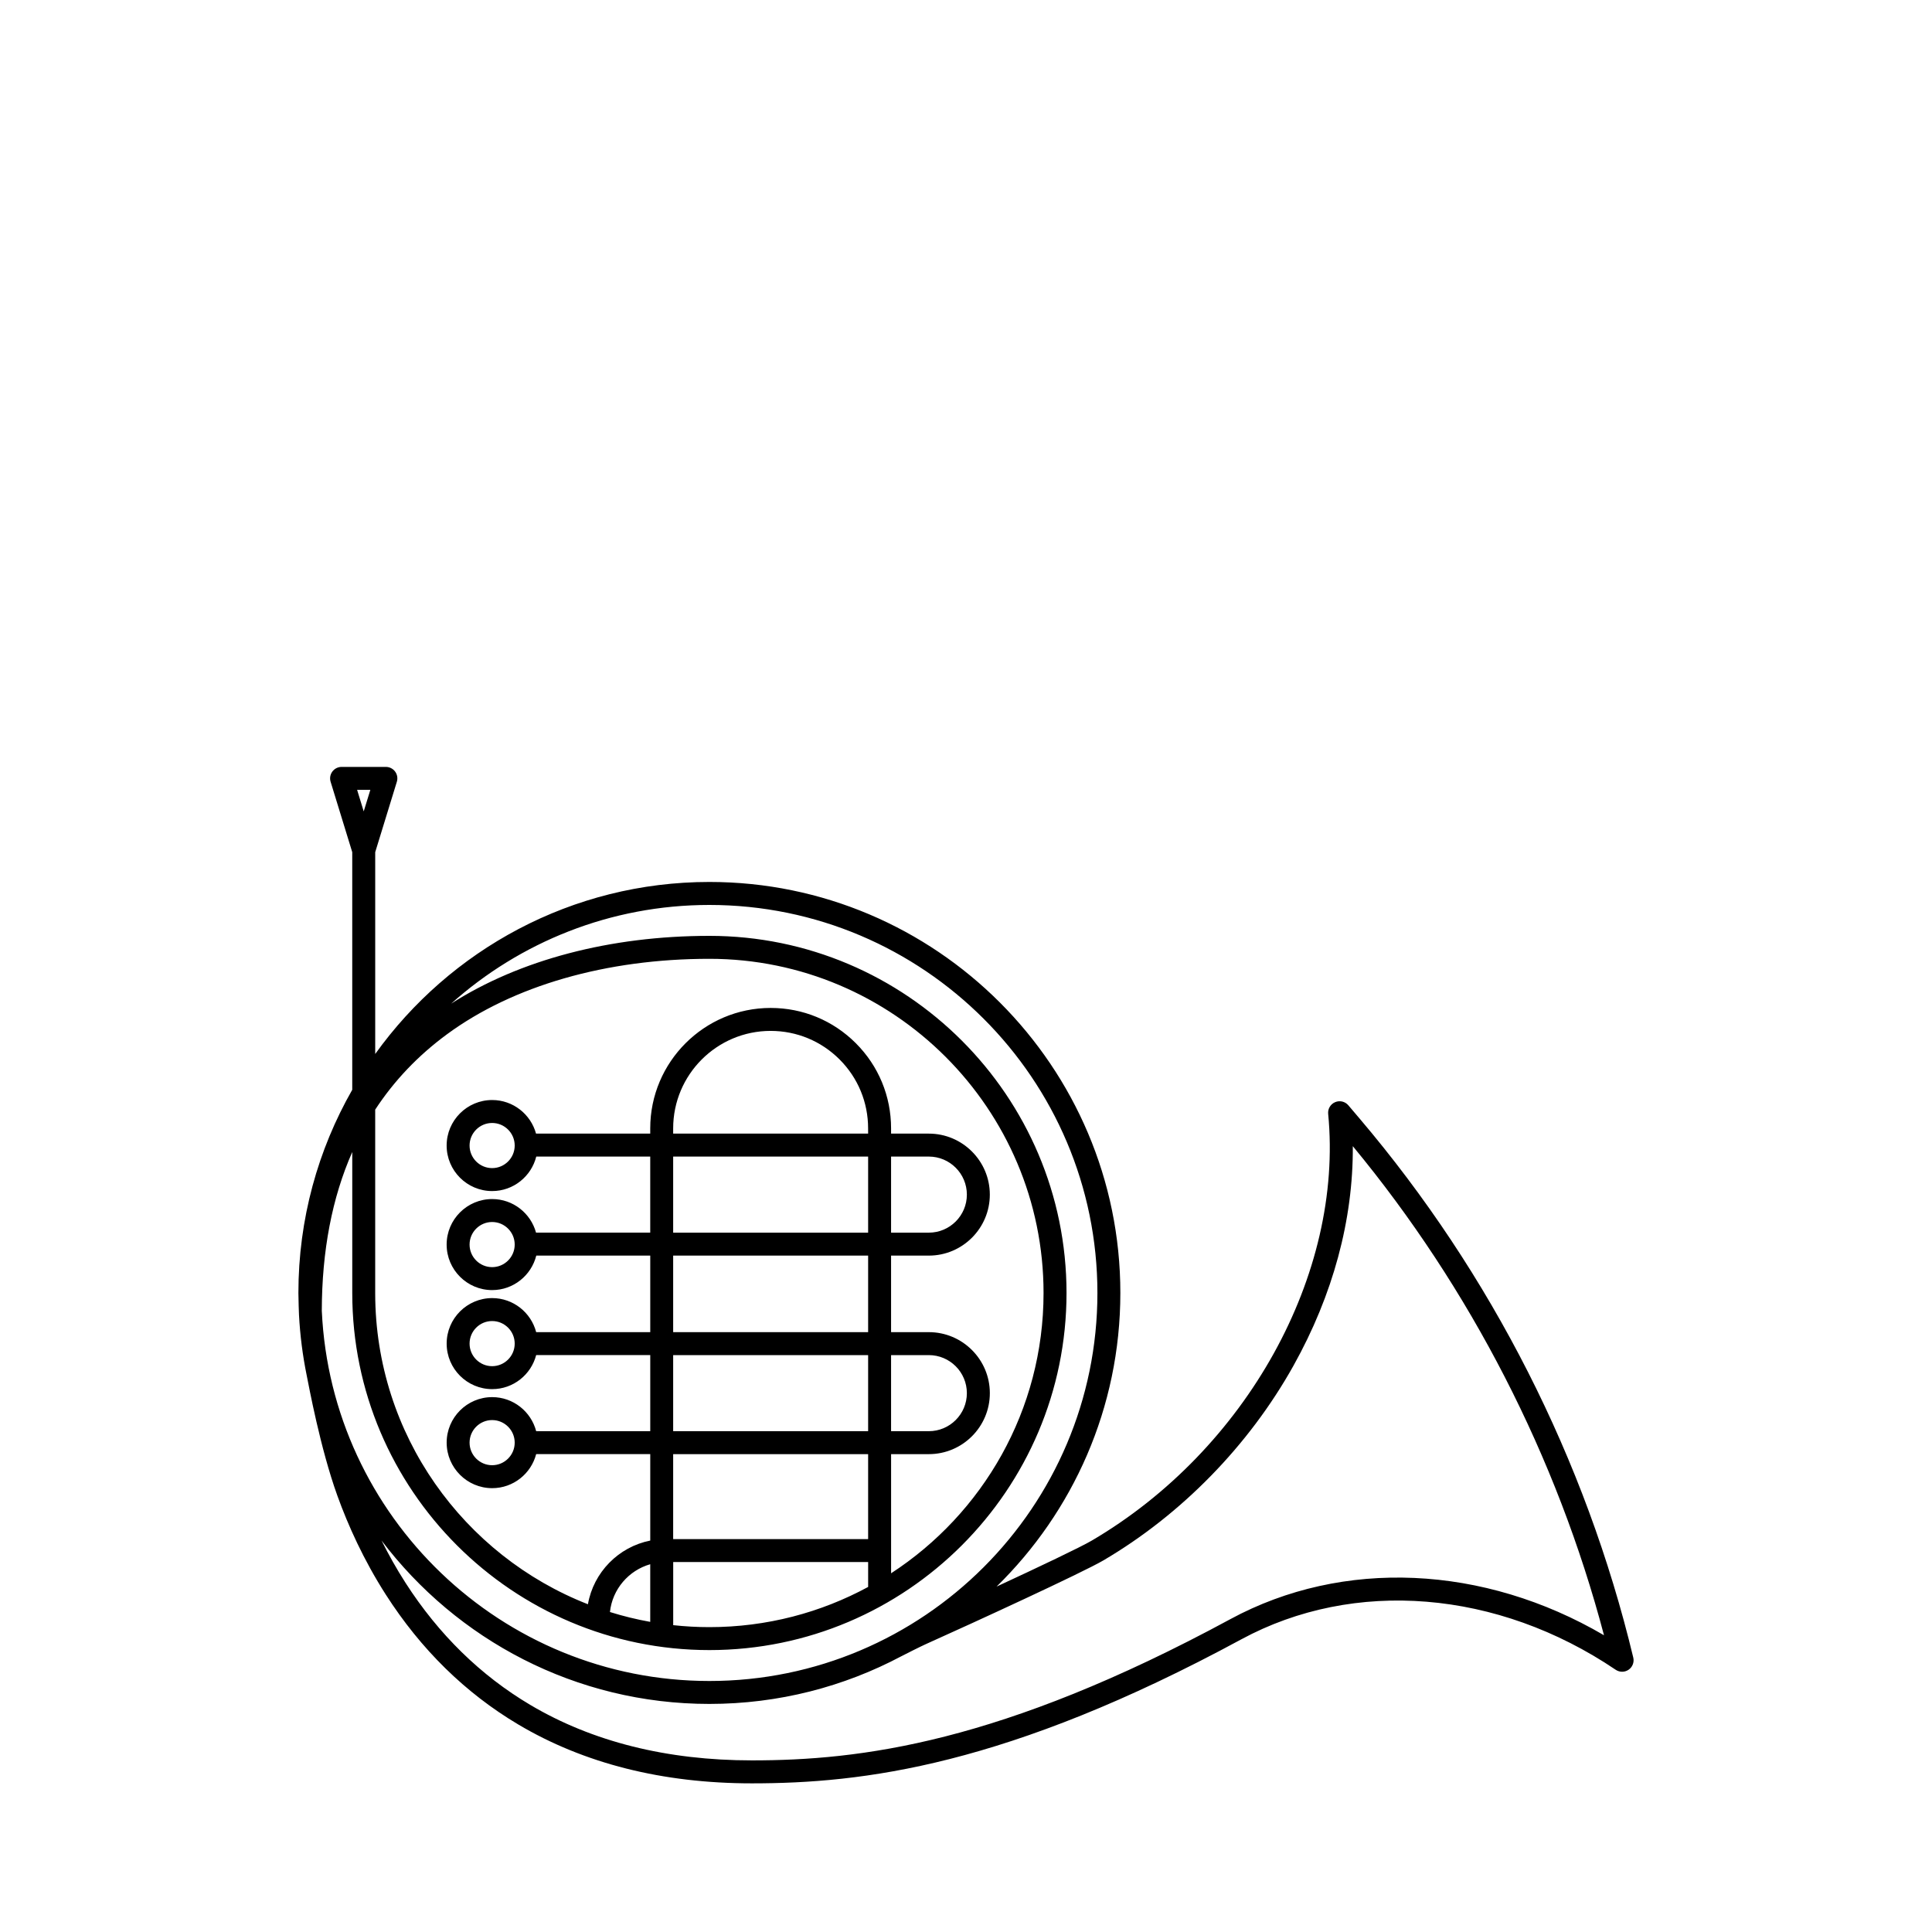
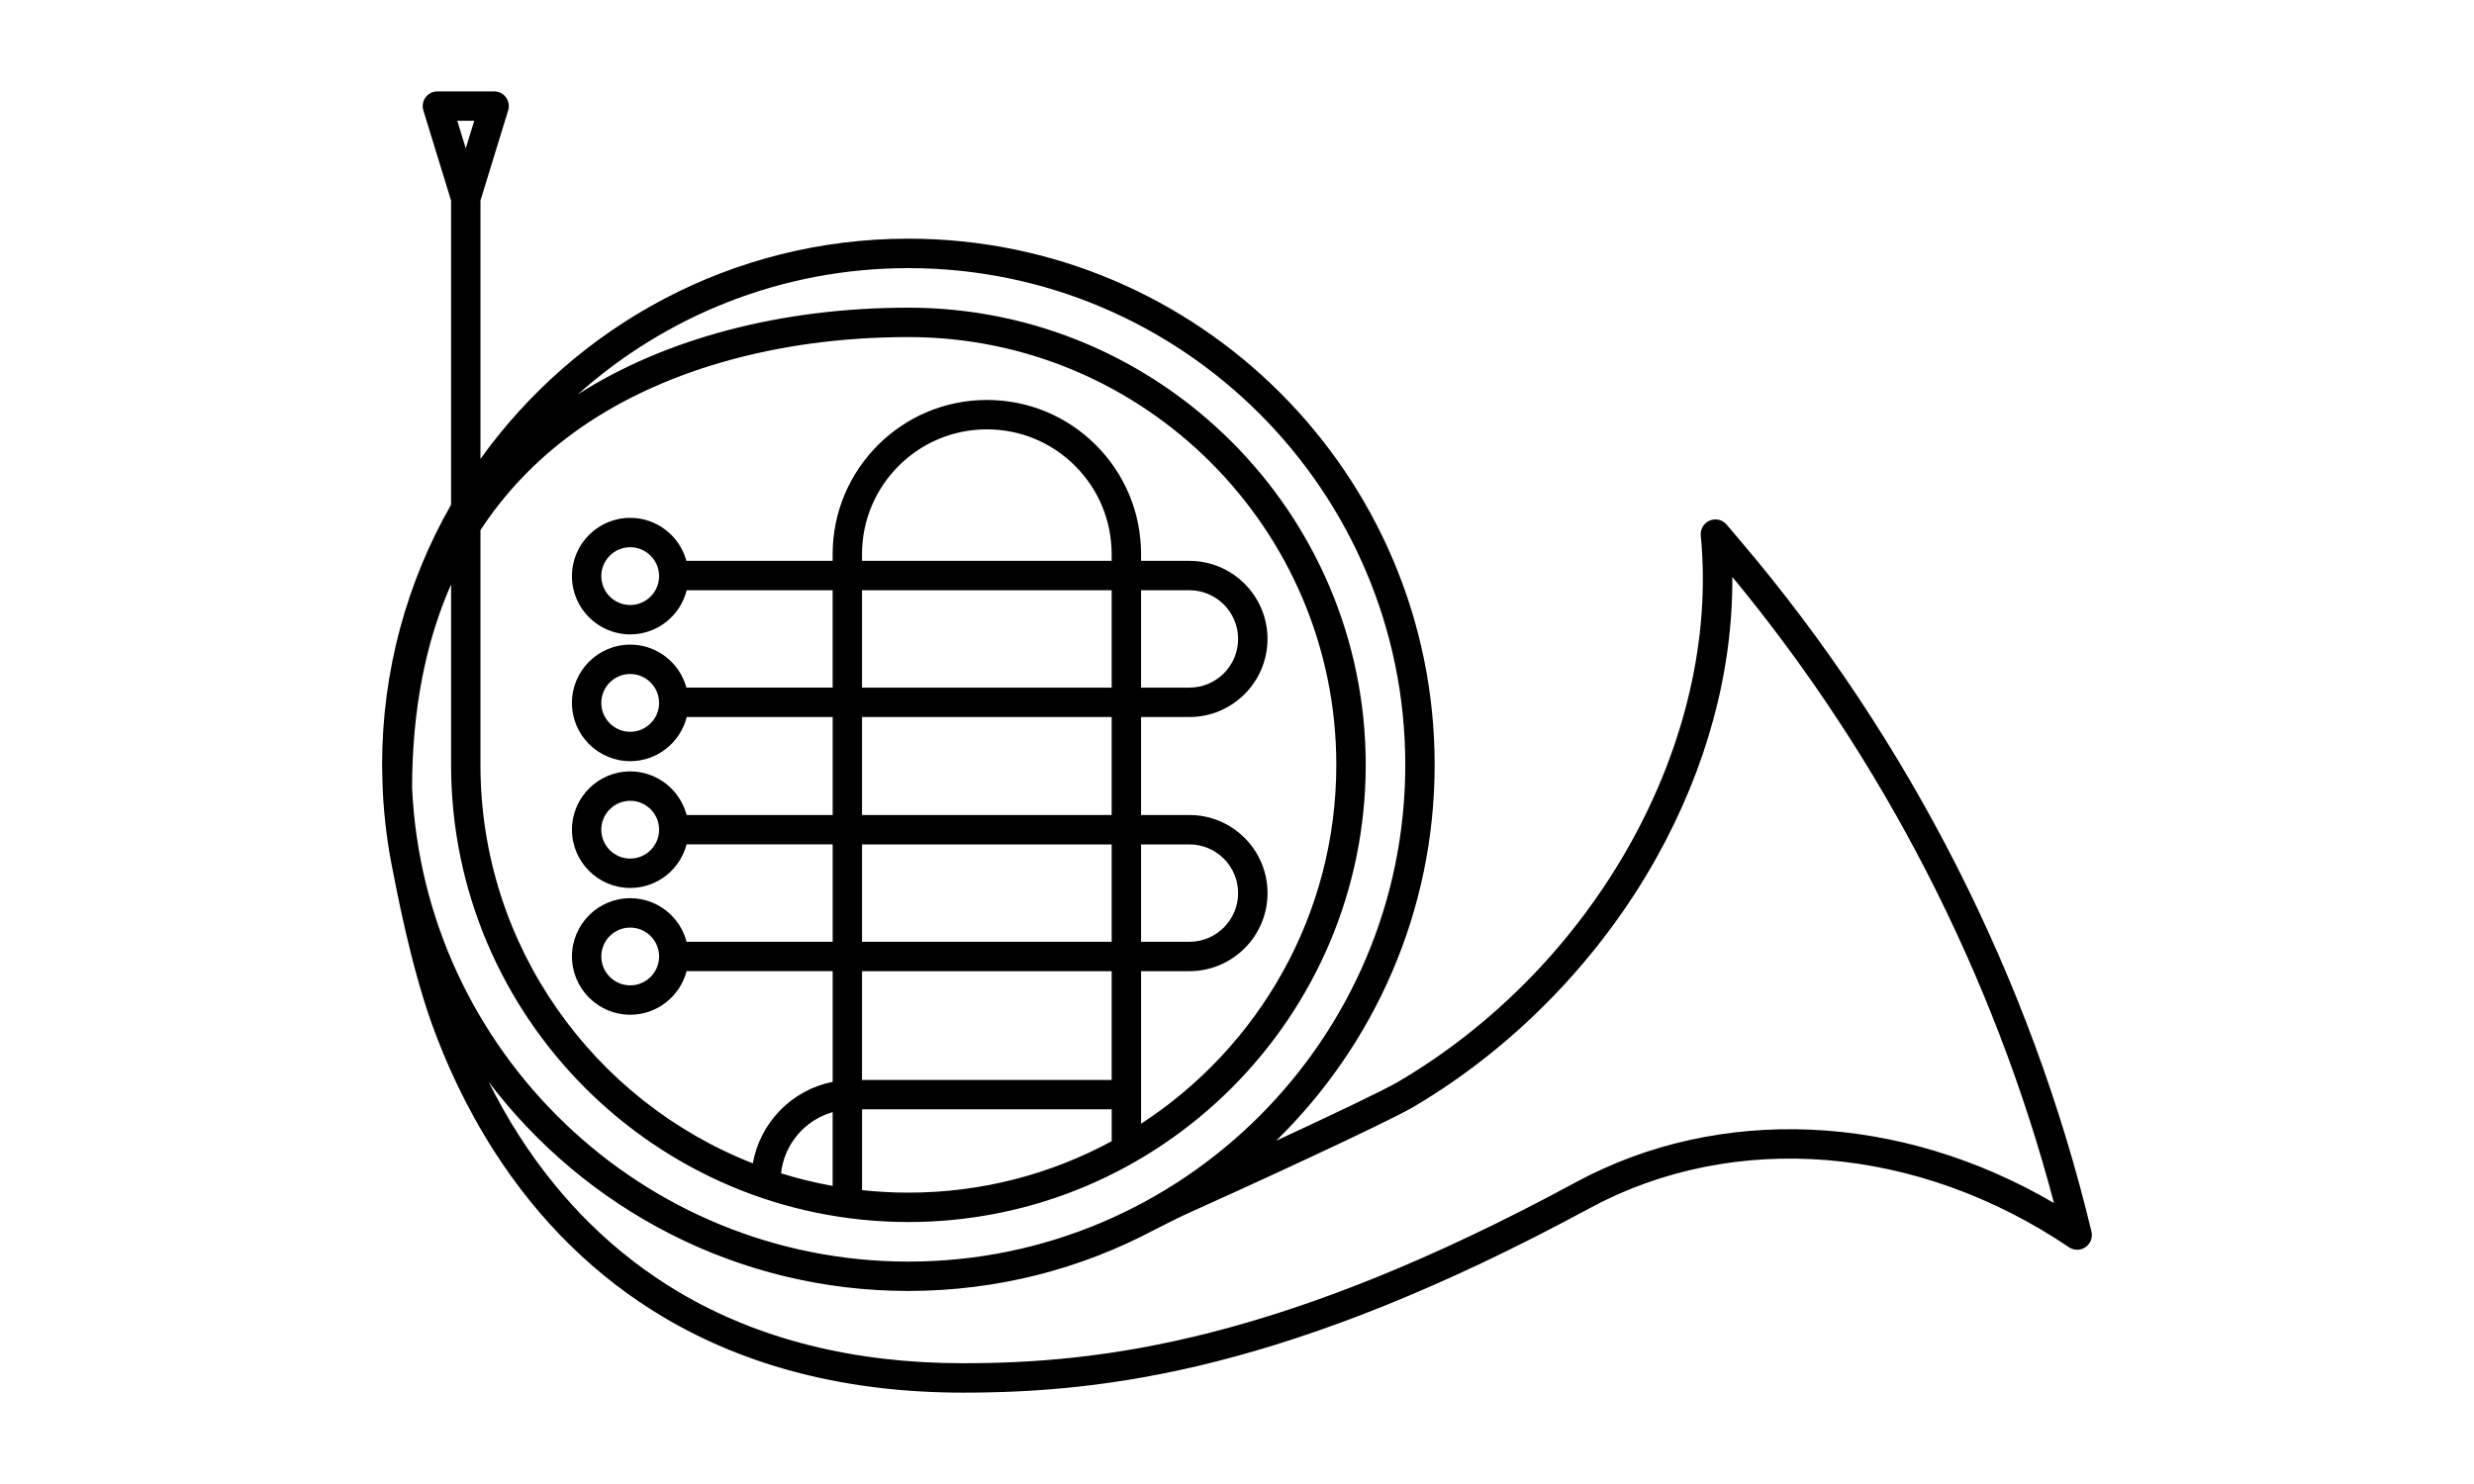
- <svg xmlns="http://www.w3.org/2000/svg" fill="#000000" height="100" width="100" version="1.1" id="Capa_1" viewBox="0 0 100 100" xml:space="preserve">
+ <svg xmlns="http://www.w3.org/2000/svg" fill="#000000" height="60" width="100" version="1.1" id="Capa_1" viewBox="0 0 100 60" xml:space="preserve">
  <defs id="defs1" />
-   <path d="M 84.538,85.796 C 82.082,75.56 77.181,65.909 70.365,57.887 l -0.575,-0.677 c -0.168,-0.198 -0.445,-0.264 -0.684,-0.162 -0.239,0.101 -0.385,0.346 -0.36,0.604 0.806,8.304 -4.228,17.388 -12.24,22.091 -0.574,0.337 -2.724,1.359 -4.924,2.379 3.95,-3.864 6.407,-9.25 6.407,-15.2 0,-11.729 -9.542,-21.272 -21.272,-21.272 -7.12,0 -13.434,3.517 -17.296,8.904 V 44.108 l 1.12,-3.645 c 0.055,-0.18 0.022,-0.376 -0.09,-0.527 C 20.338,39.784 20.161,39.695 19.973,39.695 H 17.68 c -0.188,0 -0.366,0.09 -0.478,0.241 -0.112,0.152 -0.145,0.347 -0.09,0.527 l 1.12,3.645 v 12.299 c -1.773,3.104 -2.787,6.694 -2.787,10.517 0,0.319 0.028,1.083 0.031,1.133 0.056,1.062 0.189,2.103 0.396,3.118 0.113,0.556 0.703,3.781 1.588,6.236 0.556,1.543 1.359,3.327 2.507,5.122 1.815,2.836 4.12,5.097 6.851,6.721 3.406,2.025 7.478,3.052 12.101,3.052 5.716,0 13.196,-0.886 25.33,-7.454 5.841,-3.161 13.267,-2.557 19.379,1.575 0.203,0.137 0.47,0.136 0.671,-0.004 0.201,-0.14 0.296,-0.389 0.239,-0.627 z M 23.134,53.535 c 3.426,-2.519 8.25,-3.907 13.583,-3.907 9.537,0 17.297,7.759 17.297,17.297 0,6.071 -3.145,11.421 -7.891,14.508 v -6.167 h 1.954 c 1.741,0 3.157,-1.416 3.157,-3.157 0,-1.741 -1.416,-3.157 -3.157,-3.157 H 46.122 v -3.962 h 1.954 c 1.741,0 3.157,-1.416 3.157,-3.157 0,-1.741 -1.416,-3.157 -3.157,-3.157 H 46.122 v -0.272 c 0,-1.666 -0.648,-3.231 -1.825,-4.408 -1.177,-1.177 -2.742,-1.825 -4.408,-1.825 -3.437,0 -6.233,2.796 -6.233,6.233 v 0.272 h -5.911 c -0.272,-1 -1.186,-1.739 -2.271,-1.739 -1.299,0 -2.356,1.057 -2.356,2.356 0,1.299 1.057,2.356 2.356,2.356 1.102,0 2.027,-0.762 2.283,-1.786 h 5.899 v 3.938 h -5.911 c -0.272,-1 -1.186,-1.738 -2.271,-1.738 -1.299,0 -2.356,1.057 -2.356,2.356 0,1.299 1.057,2.356 2.356,2.356 1.102,0 2.027,-0.762 2.284,-1.786 h 5.899 v 3.962 h -5.905 c -0.264,-1.012 -1.184,-1.762 -2.277,-1.762 -1.299,0 -2.356,1.057 -2.356,2.356 0,1.299 1.057,2.356 2.356,2.356 1.094,0 2.013,-0.75 2.277,-1.762 h 5.905 v 3.938 h -5.905 c -0.264,-1.012 -1.184,-1.762 -2.277,-1.762 -1.299,0 -2.356,1.057 -2.356,2.356 0,1.299 1.057,2.356 2.356,2.356 1.094,0 2.013,-0.75 2.277,-1.762 h 5.905 v 4.475 c -1.644,0.326 -2.935,1.64 -3.226,3.296 C 23.999,80.519 19.43,74.258 19.42,66.949 v -9.514 c 0.98,-1.499 2.219,-2.8 3.714,-3.9 z m 21.8,5.141 H 34.843 v -0.272 c 0,-2.782 2.263,-5.045 5.045,-5.045 1.348,0 2.615,0.525 3.568,1.477 0.953,0.953 1.477,2.22 1.477,3.568 z m 0,1.188 v 3.938 H 34.843 v -3.938 z m 1.188,0 h 1.954 c 1.086,0 1.969,0.883 1.969,1.969 0,1.086 -0.883,1.969 -1.969,1.969 H 46.122 Z m -1.188,5.126 v 3.962 H 34.843 v -3.962 z m 0,5.15 v 3.938 H 34.843 v -3.938 z m 1.188,0 h 1.954 c 1.086,0 1.969,0.883 1.969,1.969 0,1.086 -0.883,1.969 -1.969,1.969 H 46.122 Z m -1.188,5.126 v 4.397 H 34.843 v -4.397 z M 33.656,83.948 c -0.711,-0.127 -1.407,-0.298 -2.085,-0.51 0.126,-1.184 0.969,-2.155 2.085,-2.474 z m 1.188,-3.098 h 10.091 v 1.29 c -2.446,1.326 -5.245,2.08 -8.217,2.08 -0.633,0 -1.258,-0.035 -1.873,-0.102 V 80.85 Z M 26.641,59.293 c 0,0.644 -0.524,1.168 -1.168,1.168 -0.644,0 -1.168,-0.524 -1.168,-1.168 0,-0.644 0.524,-1.168 1.168,-1.168 0.644,0 1.168,0.524 1.168,1.168 z m 0,5.126 c 0,0.644 -0.524,1.168 -1.168,1.168 -0.644,0 -1.168,-0.524 -1.168,-1.168 0,-0.644 0.524,-1.168 1.168,-1.168 0.644,0 1.168,0.524 1.168,1.168 z m 0,5.126 c 0,0.644 -0.524,1.168 -1.168,1.168 -0.644,0 -1.168,-0.524 -1.168,-1.168 0,-0.644 0.524,-1.168 1.168,-1.168 0.644,0 1.168,0.524 1.168,1.168 z m 0,5.126 c 0,0.644 -0.524,1.168 -1.168,1.168 -0.644,0 -1.168,-0.524 -1.168,-1.168 0,-0.644 0.524,-1.168 1.168,-1.168 0.644,0 1.168,0.524 1.168,1.168 z M 19.169,40.883 18.826,41.997 18.484,40.883 Z m -2.513,26.975 c 0.005,-3.118 0.533,-5.867 1.577,-8.23 v 7.297 c 0,10.191 8.292,18.483 18.485,18.483 10.192,0 18.485,-8.291 18.485,-18.483 0,-10.192 -8.292,-18.485 -18.485,-18.485 -5.127,0 -9.823,1.24 -13.366,3.508 3.553,-3.175 8.238,-5.108 13.366,-5.108 11.074,0 20.084,9.01 20.084,20.084 0,11.074 -9.01,20.084 -20.084,20.084 -10.761,0 -19.571,-8.507 -20.061,-19.149 z M 63.683,83.807 C 51.783,90.249 44.487,91.117 38.919,91.117 c -4.396,0 -8.256,-0.966 -11.471,-2.871 -2.568,-1.522 -4.741,-3.647 -6.457,-6.317 -0.473,-0.735 -0.884,-1.473 -1.243,-2.193 3.887,5.135 10.046,8.459 16.968,8.459 3.588,0 6.972,-0.893 9.94,-2.469 0.206,-0.109 1.021,-0.517 1.265,-0.626 2.479,-1.111 8.119,-3.706 9.186,-4.332 4.041,-2.372 7.536,-5.95 9.84,-10.075 2.051,-3.671 3.099,-7.566 3.074,-11.368 6.09,7.366 10.561,16.075 13.002,25.316 -6.222,-3.644 -13.51,-3.989 -19.339,-0.835 z" id="path1" style="stroke-width:1" />
+   <path d="M 84.538,49.796 C 82.082,39.56 77.181,29.909 70.365,21.887 l -0.575,-0.677 c -0.168,-0.198 -0.445,-0.264 -0.684,-0.162 -0.239,0.101 -0.385,0.346 -0.36,0.604 0.806,8.304 -4.228,17.388 -12.24,22.091 -0.574,0.337 -2.724,1.359 -4.924,2.379 3.95,-3.864 6.407,-9.25 6.407,-15.2 0,-11.729 -9.542,-21.272 -21.272,-21.272 -7.12,0 -13.434,3.517 -17.296,8.904 V 8.108 L 20.54,4.463 C 20.596,4.283 20.562,4.088 20.45,3.936 20.338,3.784 20.161,3.695 19.973,3.695 H 17.68 c -0.188,0 -0.366,0.09 -0.478,0.241 -0.112,0.152 -0.145,0.347 -0.09,0.527 l 1.12,3.645 v 12.299 c -1.773,3.104 -2.787,6.694 -2.787,10.517 0,0.319 0.028,1.083 0.031,1.133 0.056,1.062 0.189,2.103 0.396,3.118 0.113,0.556 0.703,3.781 1.588,6.236 0.556,1.543 1.359,3.327 2.507,5.122 1.815,2.836 4.12,5.097 6.851,6.721 3.406,2.025 7.478,3.052 12.101,3.052 5.716,0 13.196,-0.886 25.33,-7.454 5.841,-3.161 13.267,-2.557 19.379,1.575 0.203,0.137 0.47,0.136 0.671,-0.004 0.201,-0.14 0.296,-0.389 0.239,-0.627 z M 23.134,17.535 c 3.426,-2.519 8.25,-3.907 13.583,-3.907 9.537,0 17.297,7.759 17.297,17.297 0,6.071 -3.145,11.421 -7.891,14.508 v -6.167 h 1.954 c 1.741,0 3.157,-1.416 3.157,-3.157 0,-1.741 -1.416,-3.157 -3.157,-3.157 H 46.122 v -3.962 h 1.954 c 1.741,0 3.157,-1.416 3.157,-3.157 0,-1.741 -1.416,-3.157 -3.157,-3.157 H 46.122 v -0.272 c 0,-1.666 -0.648,-3.231 -1.825,-4.408 -1.177,-1.177 -2.742,-1.825 -4.408,-1.825 -3.437,0 -6.233,2.796 -6.233,6.233 v 0.272 h -5.911 c -0.272,-1 -1.186,-1.739 -2.271,-1.739 -1.299,0 -2.356,1.057 -2.356,2.356 0,1.299 1.057,2.356 2.356,2.356 1.102,0 2.027,-0.762 2.283,-1.786 h 5.899 v 3.938 h -5.911 c -0.272,-1 -1.186,-1.738 -2.271,-1.738 -1.299,0 -2.356,1.057 -2.356,2.356 0,1.299 1.057,2.356 2.356,2.356 1.102,0 2.027,-0.762 2.284,-1.786 h 5.899 v 3.962 h -5.905 c -0.264,-1.012 -1.184,-1.762 -2.277,-1.762 -1.299,0 -2.356,1.057 -2.356,2.356 0,1.299 1.057,2.356 2.356,2.356 1.094,0 2.013,-0.75 2.277,-1.762 h 5.905 v 3.938 h -5.905 c -0.264,-1.012 -1.184,-1.762 -2.277,-1.762 -1.299,0 -2.356,1.057 -2.356,2.356 0,1.299 1.057,2.356 2.356,2.356 1.094,0 2.013,-0.75 2.277,-1.762 h 5.905 v 4.475 c -1.644,0.326 -2.935,1.64 -3.226,3.296 C 23.999,44.519 19.43,38.258 19.42,30.949 v -9.514 c 0.98,-1.499 2.219,-2.8 3.714,-3.9 z m 21.8,5.141 H 34.843 v -0.272 c 0,-2.782 2.263,-5.045 5.045,-5.045 1.348,0 2.615,0.525 3.568,1.477 0.953,0.953 1.477,2.22 1.477,3.568 z m 0,1.188 v 3.938 H 34.843 v -3.938 z m 1.188,0 h 1.954 c 1.086,0 1.969,0.883 1.969,1.969 0,1.086 -0.883,1.969 -1.969,1.969 H 46.122 Z m -1.188,5.126 v 3.962 H 34.843 v -3.962 z m 0,5.15 v 3.938 H 34.843 v -3.938 z m 1.188,0 h 1.954 c 1.086,0 1.969,0.883 1.969,1.969 0,1.086 -0.883,1.969 -1.969,1.969 H 46.122 Z m -1.188,5.126 v 4.397 H 34.843 v -4.397 z M 33.656,47.948 c -0.711,-0.127 -1.407,-0.298 -2.085,-0.51 0.126,-1.184 0.969,-2.155 2.085,-2.474 z m 1.188,-3.098 h 10.091 v 1.29 c -2.446,1.326 -5.245,2.08 -8.217,2.08 -0.633,0 -1.258,-0.035 -1.873,-0.102 V 44.85 Z M 26.641,23.293 c 0,0.644 -0.524,1.168 -1.168,1.168 -0.644,0 -1.168,-0.524 -1.168,-1.168 0,-0.644 0.524,-1.168 1.168,-1.168 0.644,0 1.168,0.524 1.168,1.168 z m 0,5.126 c 0,0.644 -0.524,1.168 -1.168,1.168 -0.644,0 -1.168,-0.524 -1.168,-1.168 0,-0.644 0.524,-1.168 1.168,-1.168 0.644,0 1.168,0.524 1.168,1.168 z m 0,5.126 c 0,0.644 -0.524,1.168 -1.168,1.168 -0.644,0 -1.168,-0.524 -1.168,-1.168 0,-0.644 0.524,-1.168 1.168,-1.168 0.644,0 1.168,0.524 1.168,1.168 z m 0,5.126 c 0,0.644 -0.524,1.168 -1.168,1.168 -0.644,0 -1.168,-0.524 -1.168,-1.168 0,-0.644 0.524,-1.168 1.168,-1.168 0.644,0 1.168,0.524 1.168,1.168 z M 19.169,4.883 18.826,5.997 18.484,4.883 Z m -2.513,26.975 c 0.005,-3.118 0.533,-5.867 1.577,-8.23 v 7.297 c 0,10.191 8.292,18.483 18.485,18.483 10.192,0 18.485,-8.291 18.485,-18.483 0,-10.192 -8.292,-18.485 -18.485,-18.485 -5.127,0 -9.823,1.24 -13.366,3.508 3.553,-3.175 8.238,-5.108 13.366,-5.108 11.074,0 20.084,9.01 20.084,20.084 0,11.074 -9.01,20.084 -20.084,20.084 -10.761,0 -19.571,-8.507 -20.061,-19.149 z M 63.683,47.807 C 51.783,54.249 44.487,55.117 38.919,55.117 c -4.396,0 -8.256,-0.966 -11.471,-2.871 -2.568,-1.522 -4.741,-3.647 -6.457,-6.317 -0.473,-0.735 -0.884,-1.473 -1.243,-2.193 3.887,5.135 10.046,8.459 16.968,8.459 3.588,0 6.972,-0.893 9.94,-2.469 0.206,-0.109 1.021,-0.517 1.265,-0.626 2.479,-1.111 8.119,-3.706 9.186,-4.332 4.041,-2.372 7.536,-5.95 9.84,-10.075 2.051,-3.671 3.099,-7.566 3.074,-11.368 6.09,7.366 10.561,16.075 13.002,25.316 -6.222,-3.644 -13.51,-3.989 -19.339,-0.835 z" id="path1" style="stroke-width:1" />
</svg>
